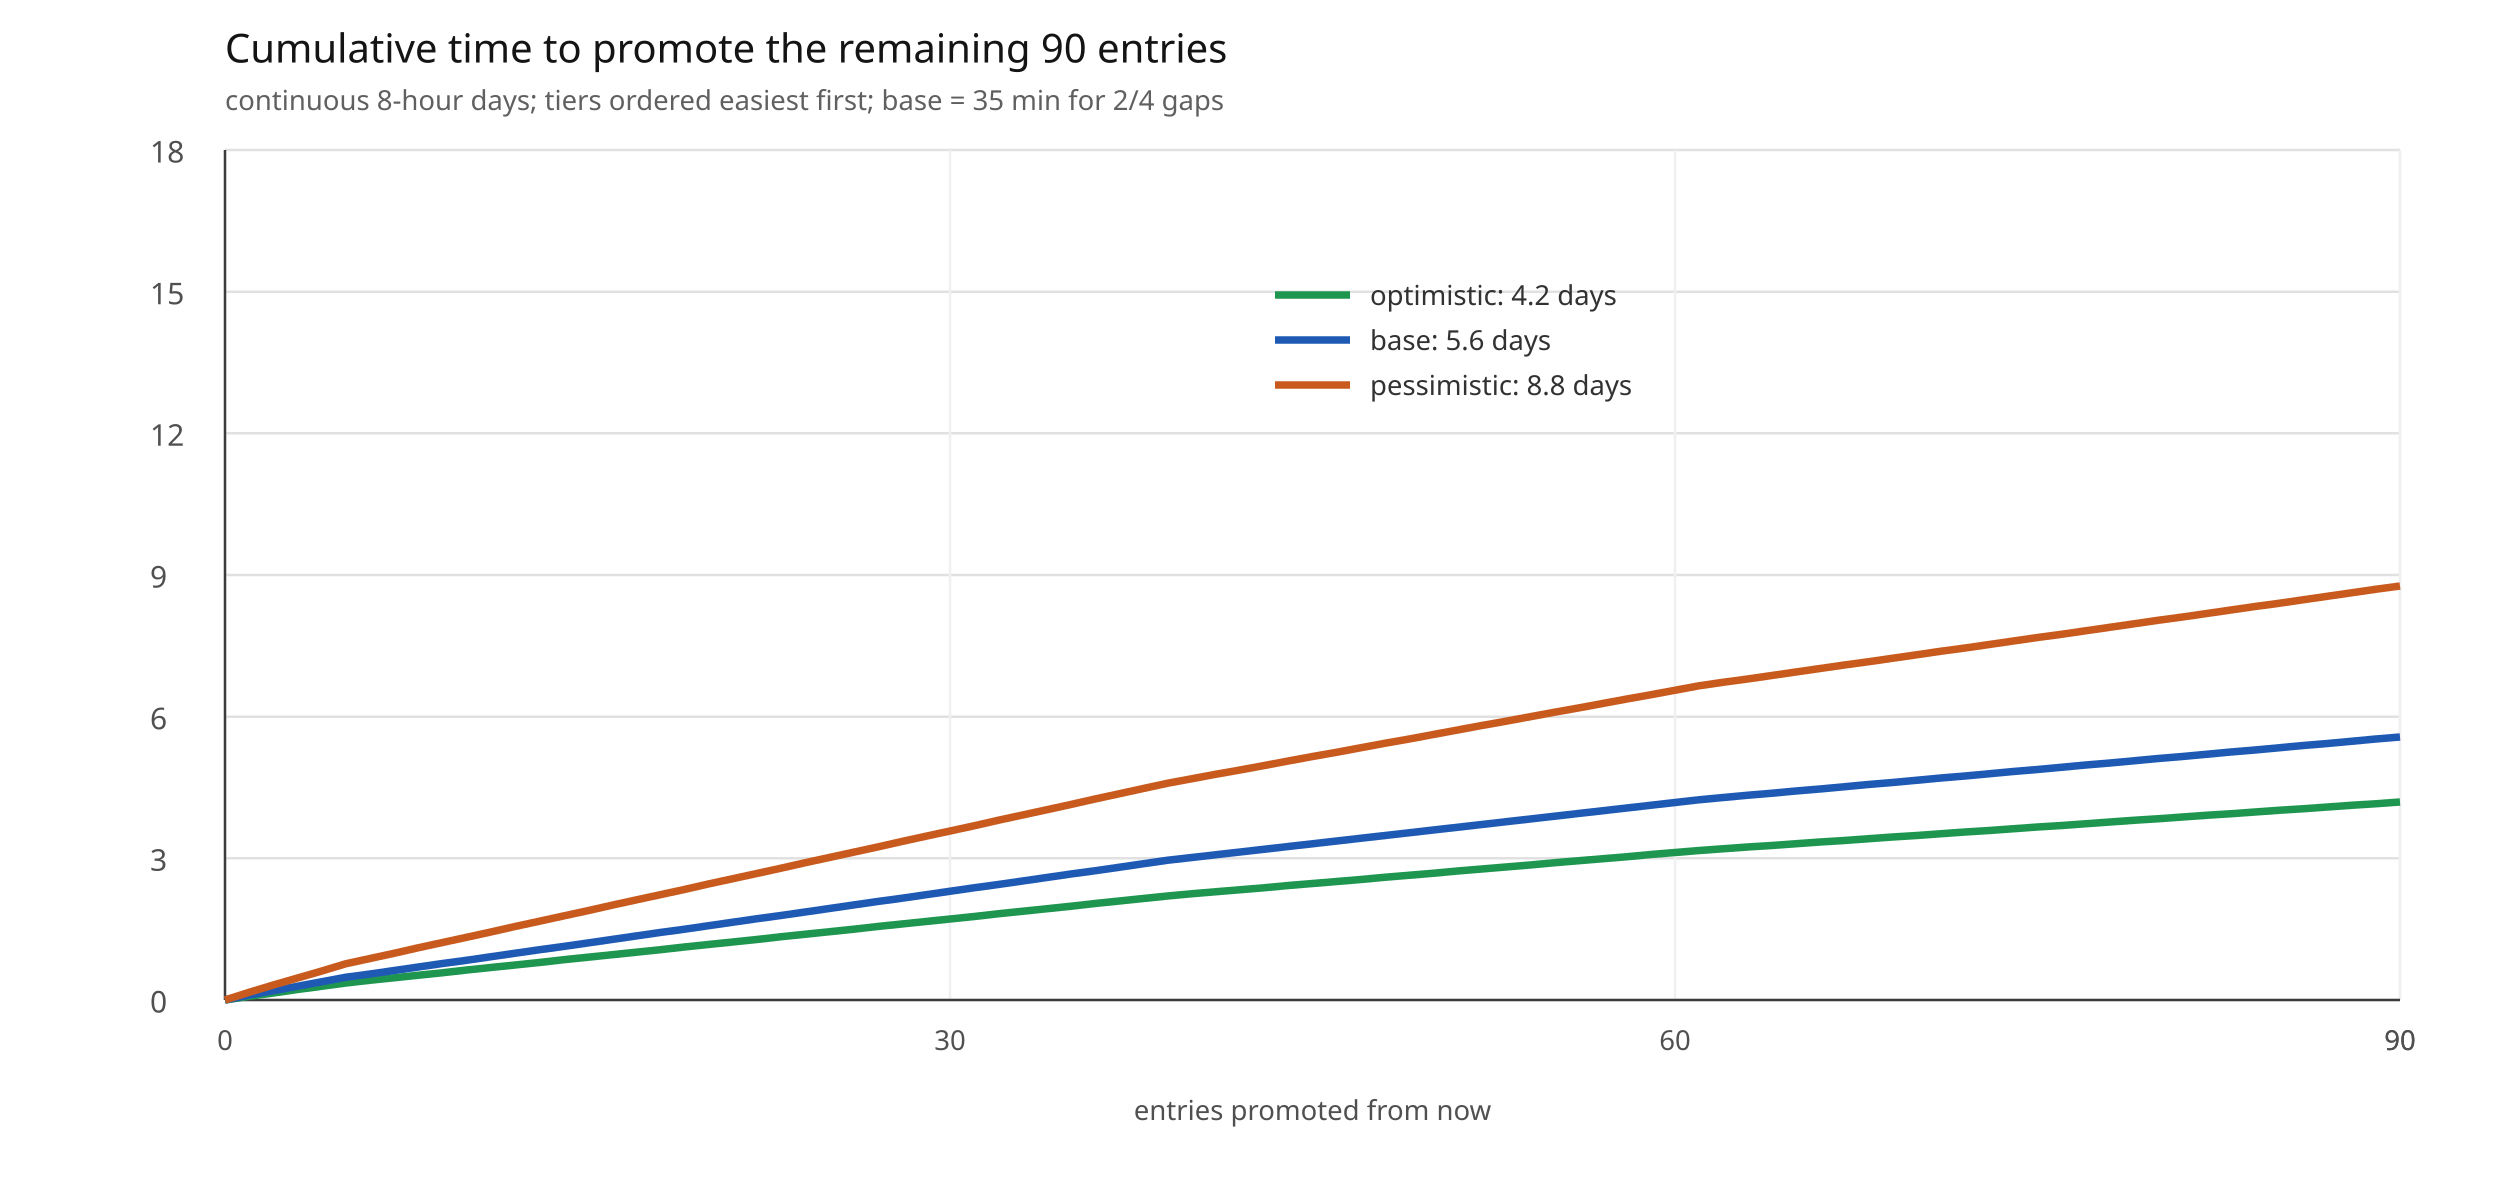
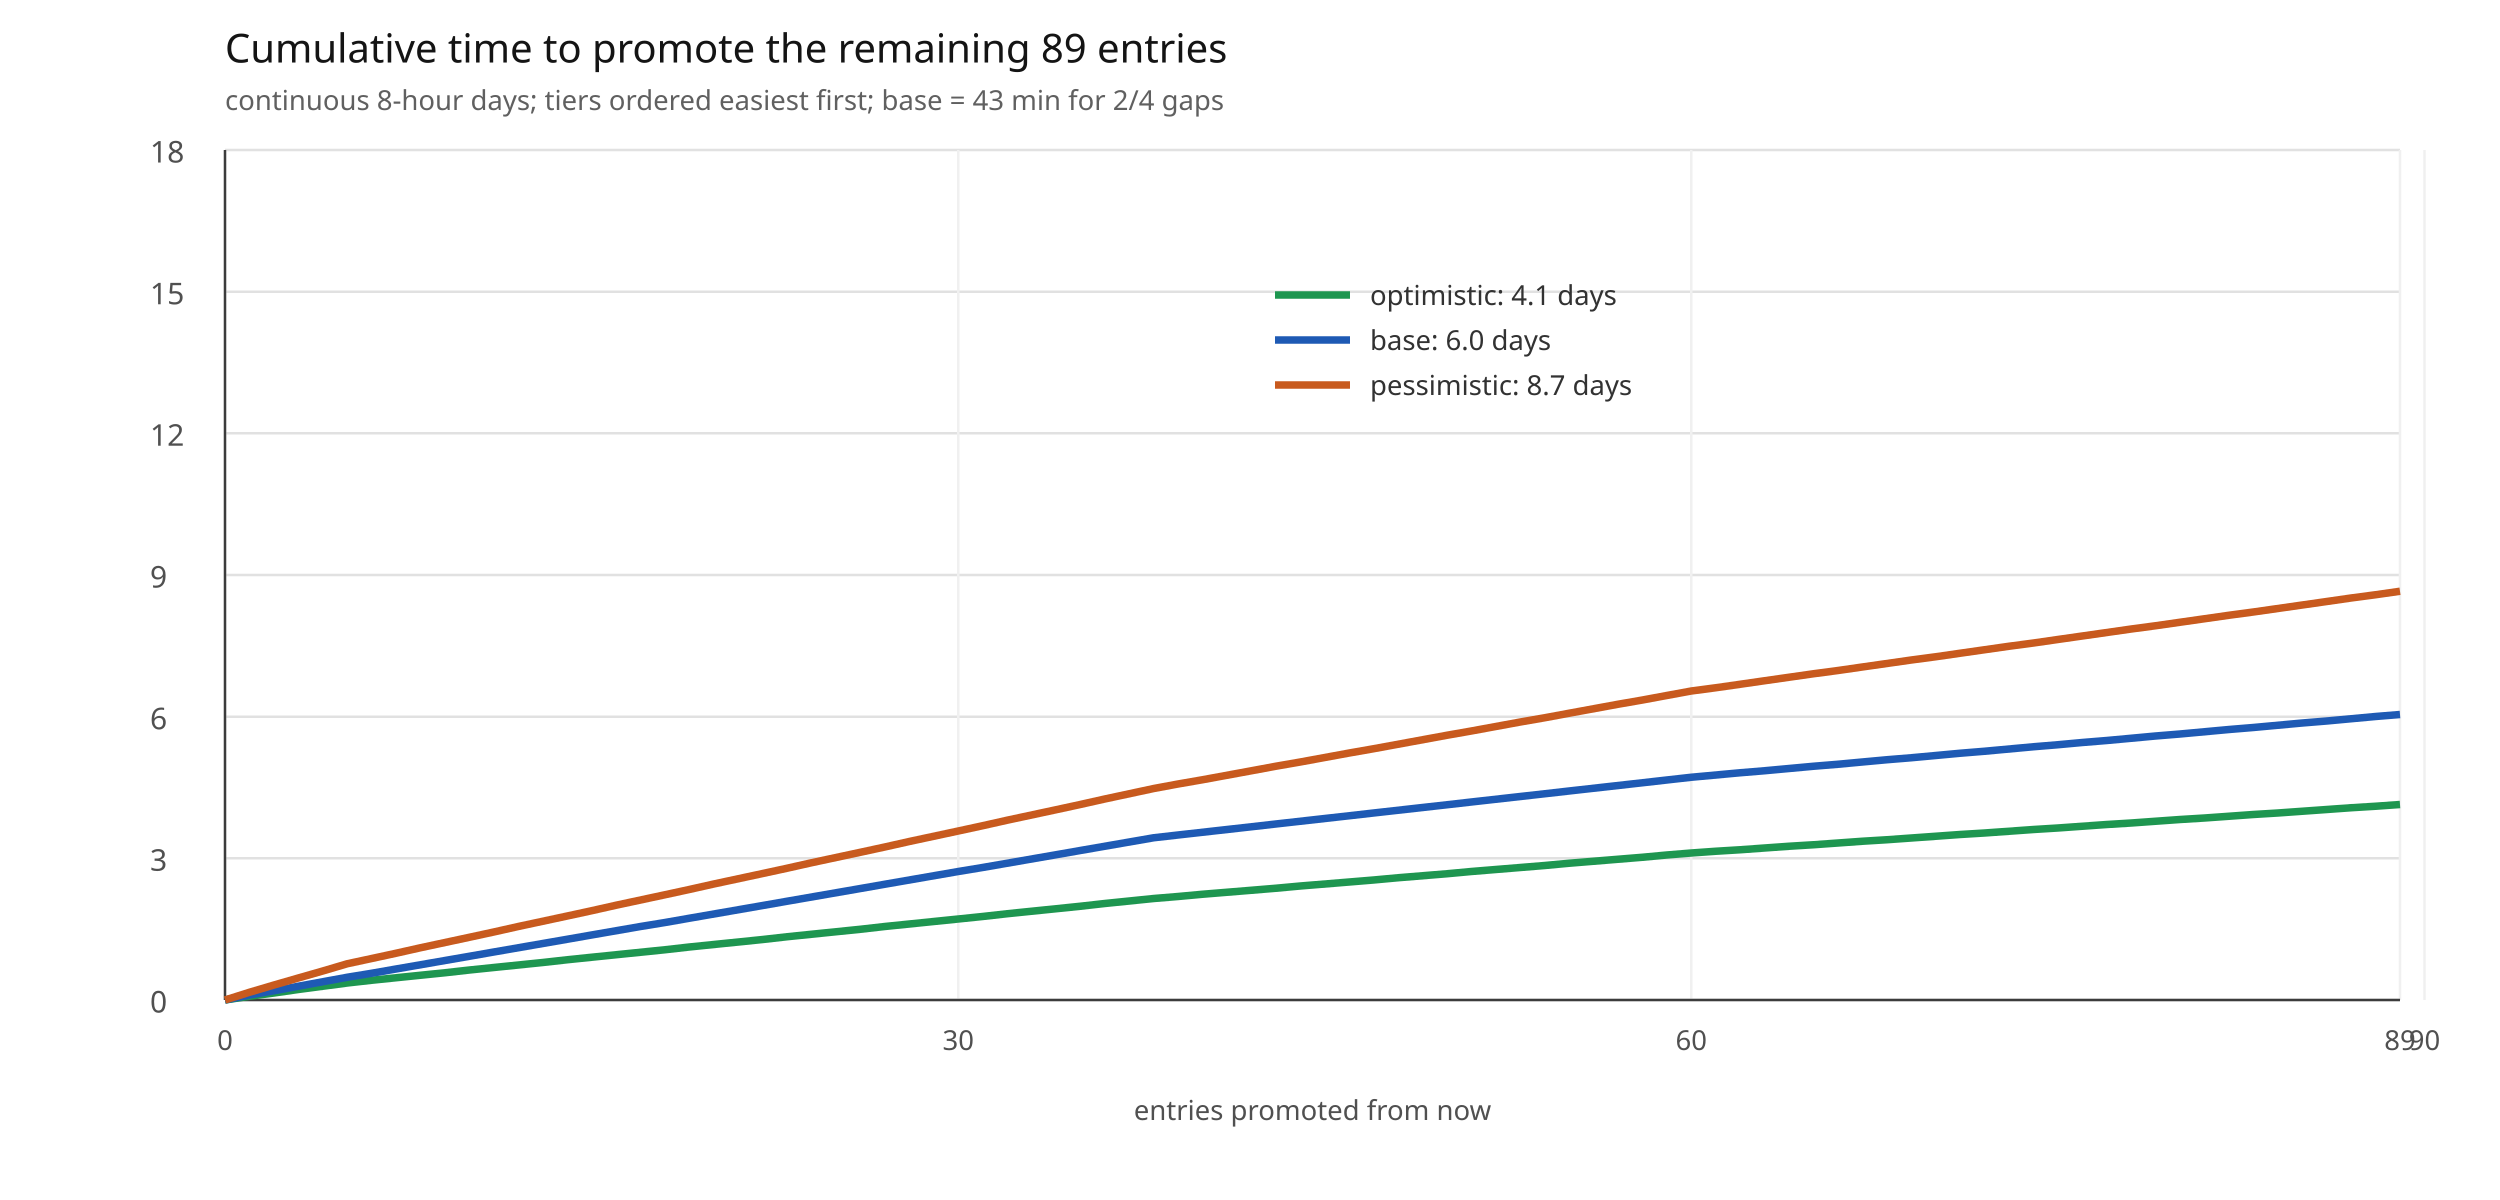
<svg xmlns="http://www.w3.org/2000/svg" width="1000" height="480" viewBox="0 0 1000 480">
  <rect width="100%" height="100%" fill="white" />
  <line x1="90" y1="400.0" x2="960" y2="400.0" stroke="#e1e1e1" />
  <text x="60" y="405.0" font-family="Verdana" font-size="12" fill="#505050">0</text>
  <line x1="90" y1="343.3" x2="960" y2="343.3" stroke="#e1e1e1" />
  <text x="60" y="348.3" font-family="Verdana" font-size="12" fill="#505050">3</text>
  <line x1="90" y1="286.7" x2="960" y2="286.7" stroke="#e1e1e1" />
  <text x="60" y="291.7" font-family="Verdana" font-size="12" fill="#505050">6</text>
  <line x1="90" y1="230.0" x2="960" y2="230.0" stroke="#e1e1e1" />
  <text x="60" y="235.0" font-family="Verdana" font-size="12" fill="#505050">9</text>
  <line x1="90" y1="173.3" x2="960" y2="173.3" stroke="#e1e1e1" />
  <text x="60" y="178.3" font-family="Verdana" font-size="12" fill="#505050">12</text>
  <line x1="90" y1="116.7" x2="960" y2="116.7" stroke="#e1e1e1" />
  <text x="60" y="121.7" font-family="Verdana" font-size="12" fill="#505050">15</text>
  <line x1="90" y1="60.0" x2="960" y2="60.0" stroke="#e1e1e1" />
  <text x="60" y="65.0" font-family="Verdana" font-size="12" fill="#505050">18</text>
  <line x1="90.0" y1="60" x2="90.0" y2="400" stroke="#f0f0f0" />
  <text x="90.0" y="420" text-anchor="middle" font-family="Verdana" font-size="11" fill="#505050">0</text>
-   <line x1="380.0" y1="60" x2="380.0" y2="400" stroke="#f0f0f0" />
-   <text x="380.0" y="420" text-anchor="middle" font-family="Verdana" font-size="11" fill="#505050">30</text>
-   <line x1="670.0" y1="60" x2="670.0" y2="400" stroke="#f0f0f0" />
-   <text x="670.0" y="420" text-anchor="middle" font-family="Verdana" font-size="11" fill="#505050">60</text>
+   <line x1="383.3" y1="60" x2="383.3" y2="400" stroke="#f0f0f0" />
+   <text x="383.3" y="420" text-anchor="middle" font-family="Verdana" font-size="11" fill="#505050">30</text>
+   <line x1="676.5" y1="60" x2="676.5" y2="400" stroke="#f0f0f0" />
+   <text x="676.5" y="420" text-anchor="middle" font-family="Verdana" font-size="11" fill="#505050">60</text>
+   <line x1="969.8" y1="60" x2="969.8" y2="400" stroke="#f0f0f0" />
+   <text x="969.8" y="420" text-anchor="middle" font-family="Verdana" font-size="11" fill="#505050">90</text>
  <line x1="960.0" y1="60" x2="960.0" y2="400" stroke="#f0f0f0" />
-   <text x="960.0" y="420" text-anchor="middle" font-family="Verdana" font-size="11" fill="#505050">90</text>
-   <line x1="960.0" y1="60" x2="960.0" y2="400" stroke="#f0f0f0" />
-   <text x="960.0" y="420" text-anchor="middle" font-family="Verdana" font-size="11" fill="#505050">90</text>
+   <text x="960.0" y="420" text-anchor="middle" font-family="Verdana" font-size="11" fill="#505050">89</text>
  <line x1="90" y1="60" x2="90" y2="400" stroke="#3c3c3c" />
  <line x1="90" y1="400" x2="960" y2="400" stroke="#3c3c3c" />
-   <polyline points="90.0,400.0 99.7,398.5 109.3,397.2 119.0,395.8 128.7,394.5 138.3,393.2 148.0,392.1 157.7,391.1 167.3,390.1 177.0,389.1 186.7,388.0 196.3,387.0 206.0,386.0 215.7,385.0 225.3,383.9 235.0,382.9 244.7,381.9 254.3,380.9 264.0,379.9 273.7,378.8 283.3,377.8 293.0,376.8 302.7,375.8 312.3,374.7 322.0,373.7 331.7,372.7 341.3,371.7 351.0,370.6 360.7,369.6 370.3,368.6 380.0,367.6 389.7,366.6 399.3,365.5 409.0,364.5 418.7,363.5 428.3,362.5 438.0,361.4 447.7,360.4 457.3,359.4 467.0,358.4 476.7,357.5 486.3,356.7 496.0,355.9 505.7,355.1 515.3,354.2 525.0,353.4 534.7,352.6 544.3,351.8 554.0,350.9 563.7,350.1 573.3,349.3 583.0,348.4 592.7,347.6 602.3,346.8 612.0,346.0 621.7,345.1 631.3,344.3 641.0,343.5 650.7,342.7 660.3,341.8 670.0,341.0 679.7,340.2 689.3,339.5 699.0,338.8 708.7,338.2 718.3,337.5 728.0,336.8 737.7,336.2 747.3,335.5 757.0,334.8 766.7,334.2 776.3,333.5 786.0,332.8 795.7,332.2 805.3,331.5 815.0,330.8 824.7,330.2 834.3,329.5 844.0,328.8 853.7,328.1 863.3,327.5 873.0,326.8 882.7,326.1 892.3,325.5 902.0,324.8 911.7,324.1 921.3,323.5 931.0,322.8 940.7,322.1 950.3,321.5 960.0,320.8" fill="none" stroke="#1e9650" stroke-width="3" />
+   <polyline points="90.0,400.0 99.8,398.5 109.6,397.2 119.3,395.8 129.1,394.5 138.9,393.2 148.7,392.1 158.4,391.1 168.2,390.1 178.0,389.1 187.8,388.0 197.5,387.0 207.3,386.0 217.1,385.0 226.9,383.9 236.6,382.9 246.4,381.9 256.2,380.9 266.0,379.9 275.7,378.8 285.5,377.8 295.3,376.8 305.1,375.8 314.8,374.7 324.6,373.7 334.4,372.7 344.2,371.7 353.9,370.6 363.7,369.6 373.5,368.6 383.3,367.6 393.0,366.6 402.8,365.5 412.6,364.5 422.4,363.5 432.1,362.5 441.9,361.4 451.7,360.4 461.5,359.4 471.2,358.6 481.0,357.7 490.8,356.9 500.6,356.1 510.3,355.3 520.1,354.4 529.9,353.6 539.7,352.8 549.4,352.0 559.2,351.1 569.0,350.3 578.8,349.5 588.5,348.6 598.3,347.8 608.1,347.0 617.9,346.2 627.6,345.3 637.4,344.5 647.2,343.7 657.0,342.9 666.7,342.0 676.5,341.2 686.3,340.5 696.1,339.9 705.8,339.2 715.6,338.5 725.4,337.9 735.2,337.2 744.9,336.5 754.7,335.9 764.5,335.2 774.3,334.5 784.0,333.8 793.8,333.2 803.6,332.5 813.4,331.8 823.1,331.2 832.9,330.5 842.7,329.8 852.5,329.2 862.2,328.5 872.0,327.8 881.8,327.2 891.6,326.5 901.3,325.8 911.1,325.2 920.9,324.5 930.7,323.8 940.4,323.1 950.2,322.5 960.0,321.8" fill="none" stroke="#1e9650" stroke-width="3" />
  <line x1="510" y1="118" x2="540" y2="118" stroke="#1e9650" stroke-width="3" />
-   <text x="548" y="122" font-family="Verdana" font-size="11" fill="#323232">optimistic: 4.2 days</text>
-   <polyline points="90.0,400.0 99.7,398.0 109.3,396.3 119.0,394.5 128.7,392.7 138.3,390.9 148.0,389.6 157.7,388.2 167.3,386.8 177.0,385.4 186.7,384.1 196.3,382.7 206.0,381.3 215.7,379.9 225.3,378.6 235.0,377.2 244.7,375.8 254.3,374.4 264.0,373.0 273.7,371.7 283.3,370.3 293.0,368.9 302.7,367.5 312.3,366.2 322.0,364.8 331.7,363.4 341.3,362.0 351.0,360.6 360.7,359.3 370.3,357.9 380.0,356.5 389.7,355.1 399.3,353.8 409.0,352.4 418.7,351.0 428.3,349.6 438.0,348.3 447.7,346.9 457.3,345.5 467.0,344.1 476.7,343.0 486.3,341.9 496.0,340.8 505.7,339.7 515.3,338.6 525.0,337.5 534.7,336.4 544.3,335.3 554.0,334.2 563.7,333.1 573.3,332.0 583.0,330.9 592.7,329.8 602.3,328.7 612.0,327.6 621.7,326.5 631.3,325.4 641.0,324.3 650.7,323.2 660.3,322.1 670.0,321.0 679.7,319.9 689.3,319.0 699.0,318.1 708.7,317.3 718.3,316.4 728.0,315.6 737.7,314.7 747.3,313.8 757.0,313.0 766.7,312.1 776.3,311.2 786.0,310.4 795.7,309.5 805.3,308.6 815.0,307.8 824.7,306.9 834.3,306.0 844.0,305.2 853.7,304.3 863.3,303.4 873.0,302.6 882.7,301.7 892.3,300.8 902.0,300.0 911.7,299.1 921.3,298.2 931.0,297.4 940.7,296.5 950.3,295.6 960.0,294.8" fill="none" stroke="#1e5ab4" stroke-width="3" />
+   <text x="548" y="122" font-family="Verdana" font-size="11" fill="#323232">optimistic: 4.1 days</text>
+   <polyline points="90.0,400.0 99.8,398.0 109.6,396.3 119.3,394.5 129.1,392.7 138.9,390.9 148.7,389.3 158.4,387.6 168.2,385.9 178.0,384.2 187.8,382.5 197.5,380.8 207.3,379.1 217.1,377.4 226.9,375.7 236.6,374.0 246.4,372.3 256.2,370.6 266.0,369.0 275.7,367.3 285.5,365.6 295.3,363.9 305.1,362.2 314.8,360.5 324.6,358.8 334.4,357.1 344.2,355.4 353.9,353.7 363.7,352.0 373.5,350.3 383.3,348.6 393.0,347.0 402.8,345.3 412.6,343.6 422.4,341.9 432.1,340.2 441.9,338.5 451.7,336.8 461.5,335.1 471.2,334.0 481.0,332.9 490.8,331.8 500.6,330.7 510.3,329.6 520.1,328.5 529.9,327.4 539.7,326.3 549.4,325.2 559.2,324.1 569.0,323.0 578.8,321.9 588.5,320.8 598.3,319.7 608.1,318.6 617.9,317.5 627.6,316.4 637.4,315.3 647.2,314.2 657.0,313.1 666.7,312.0 676.5,310.9 686.3,310.0 696.1,309.1 705.8,308.3 715.6,307.4 725.4,306.5 735.2,305.7 744.9,304.8 754.7,303.9 764.5,303.1 774.3,302.2 784.0,301.3 793.8,300.5 803.6,299.6 813.4,298.7 823.1,297.9 832.9,297.0 842.7,296.2 852.5,295.3 862.2,294.4 872.0,293.6 881.8,292.7 891.6,291.8 901.3,291.0 911.1,290.1 920.9,289.2 930.7,288.4 940.4,287.5 950.2,286.6 960.0,285.8" fill="none" stroke="#1e5ab4" stroke-width="3" />
  <line x1="510" y1="136" x2="540" y2="136" stroke="#1e5ab4" stroke-width="3" />
-   <text x="548" y="140" font-family="Verdana" font-size="11" fill="#323232">base: 5.6 days</text>
-   <polyline points="90.0,400.0 99.7,396.9 109.3,394.0 119.0,391.2 128.7,388.4 138.3,385.5 148.0,383.4 157.7,381.3 167.3,379.1 177.0,377.0 186.7,374.9 196.3,372.8 206.0,370.6 215.7,368.5 225.3,366.4 235.0,364.3 244.7,362.1 254.3,360.0 264.0,357.9 273.7,355.8 283.3,353.6 293.0,351.5 302.7,349.4 312.3,347.3 322.0,345.1 331.7,343.0 341.3,340.9 351.0,338.8 360.7,336.6 370.3,334.5 380.0,332.4 389.7,330.3 399.3,328.1 409.0,326.0 418.7,323.9 428.3,321.8 438.0,319.6 447.7,317.5 457.3,315.4 467.0,313.3 476.7,311.5 486.3,309.7 496.0,308.0 505.7,306.2 515.3,304.4 525.0,302.6 534.7,300.9 544.3,299.1 554.0,297.3 563.7,295.6 573.3,293.8 583.0,292.0 592.7,290.2 602.3,288.5 612.0,286.7 621.7,284.9 631.3,283.2 641.0,281.4 650.7,279.6 660.3,277.9 670.0,276.1 679.7,274.3 689.3,272.9 699.0,271.6 708.7,270.2 718.3,268.8 728.0,267.4 737.7,266.0 747.3,264.7 757.0,263.3 766.7,261.9 776.3,260.5 786.0,259.2 795.7,257.8 805.3,256.4 815.0,255.0 824.7,253.7 834.3,252.3 844.0,250.9 853.7,249.5 863.3,248.1 873.0,246.8 882.7,245.4 892.3,244.0 902.0,242.6 911.7,241.3 921.3,239.9 931.0,238.5 940.7,237.1 950.3,235.7 960.0,234.4" fill="none" stroke="#c85a1e" stroke-width="3" />
+   <text x="548" y="140" font-family="Verdana" font-size="11" fill="#323232">base: 6.0 days</text>
+   <polyline points="90.0,400.0 99.8,396.9 109.6,394.0 119.3,391.2 129.1,388.4 138.9,385.5 148.7,383.4 158.4,381.3 168.2,379.1 178.0,377.0 187.8,374.9 197.5,372.8 207.3,370.6 217.1,368.5 226.9,366.4 236.6,364.3 246.4,362.1 256.2,360.0 266.0,357.9 275.7,355.8 285.5,353.6 295.3,351.5 305.1,349.4 314.8,347.3 324.6,345.1 334.4,343.0 344.2,340.9 353.9,338.8 363.7,336.6 373.5,334.5 383.3,332.4 393.0,330.3 402.8,328.1 412.6,326.0 422.4,323.9 432.1,321.8 441.9,319.6 451.7,317.5 461.5,315.4 471.2,313.6 481.0,311.9 490.8,310.1 500.6,308.3 510.3,306.5 520.1,304.8 529.9,303.0 539.7,301.2 549.4,299.5 559.2,297.7 569.0,295.9 578.8,294.1 588.5,292.4 598.3,290.6 608.1,288.8 617.9,287.1 627.6,285.3 637.4,283.5 647.2,281.7 657.0,280.0 666.7,278.2 676.5,276.4 686.3,275.1 696.1,273.7 705.8,272.3 715.6,270.9 725.4,269.5 735.2,268.2 744.9,266.8 754.7,265.4 764.5,264.0 774.3,262.7 784.0,261.3 793.8,259.9 803.6,258.5 813.4,257.2 823.1,255.8 832.9,254.4 842.7,253.0 852.5,251.6 862.2,250.3 872.0,248.9 881.8,247.5 891.6,246.1 901.3,244.8 911.1,243.4 920.9,242.0 930.7,240.6 940.4,239.2 950.2,237.9 960.0,236.5" fill="none" stroke="#c85a1e" stroke-width="3" />
  <line x1="510" y1="154" x2="540" y2="154" stroke="#c85a1e" stroke-width="3" />
-   <text x="548" y="158" font-family="Verdana" font-size="11" fill="#323232">pessimistic: 8.8 days</text>
-   <text x="90" y="25" font-family="Verdana" font-size="16" fill="#141414">Cumulative time to promote the remaining 90 entries</text>
-   <text x="90" y="44" font-family="Verdana" font-size="11" fill="#606060">continuous 8-hour days; tiers ordered easiest first; base = 35 min for 2/4 gaps</text>
+   <text x="548" y="158" font-family="Verdana" font-size="11" fill="#323232">pessimistic: 8.7 days</text>
+   <text x="90" y="25" font-family="Verdana" font-size="16" fill="#141414">Cumulative time to promote the remaining 89 entries</text>
+   <text x="90" y="44" font-family="Verdana" font-size="11" fill="#606060">continuous 8-hour days; tiers ordered easiest first; base = 43 min for 2/4 gaps</text>
  <text x="525.0" y="448" text-anchor="middle" font-family="Verdana" font-size="11" fill="#505050">entries promoted from now</text>
</svg>
